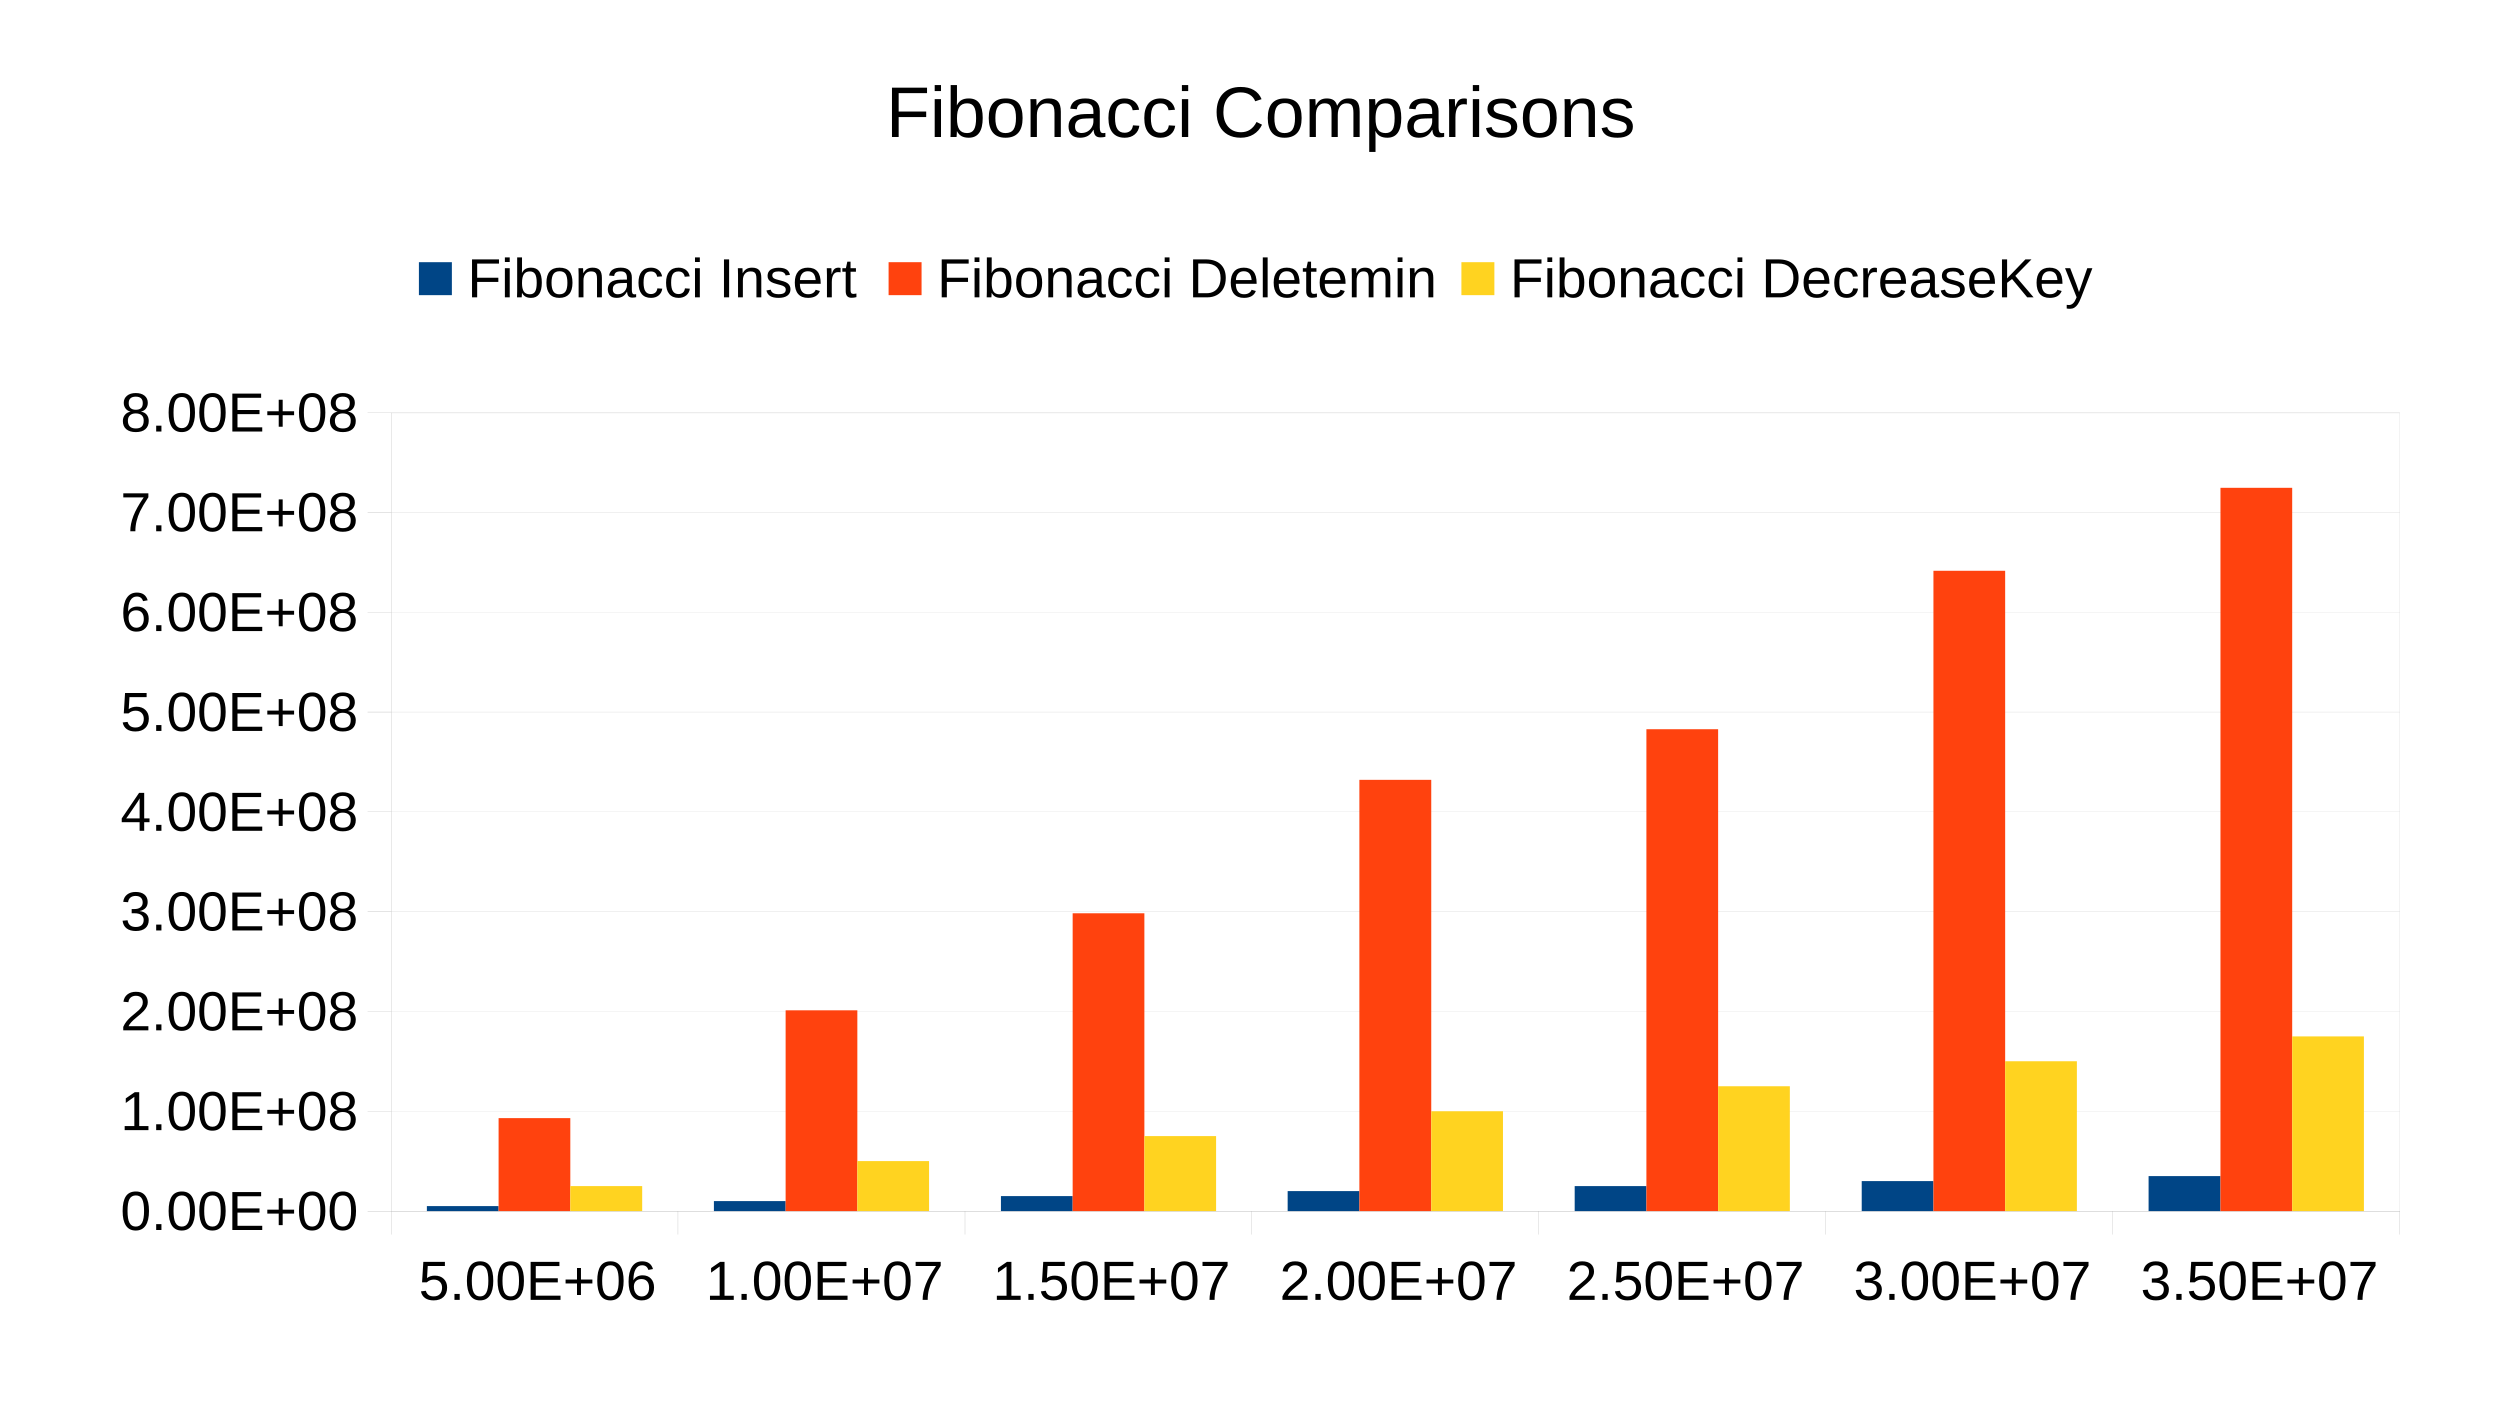
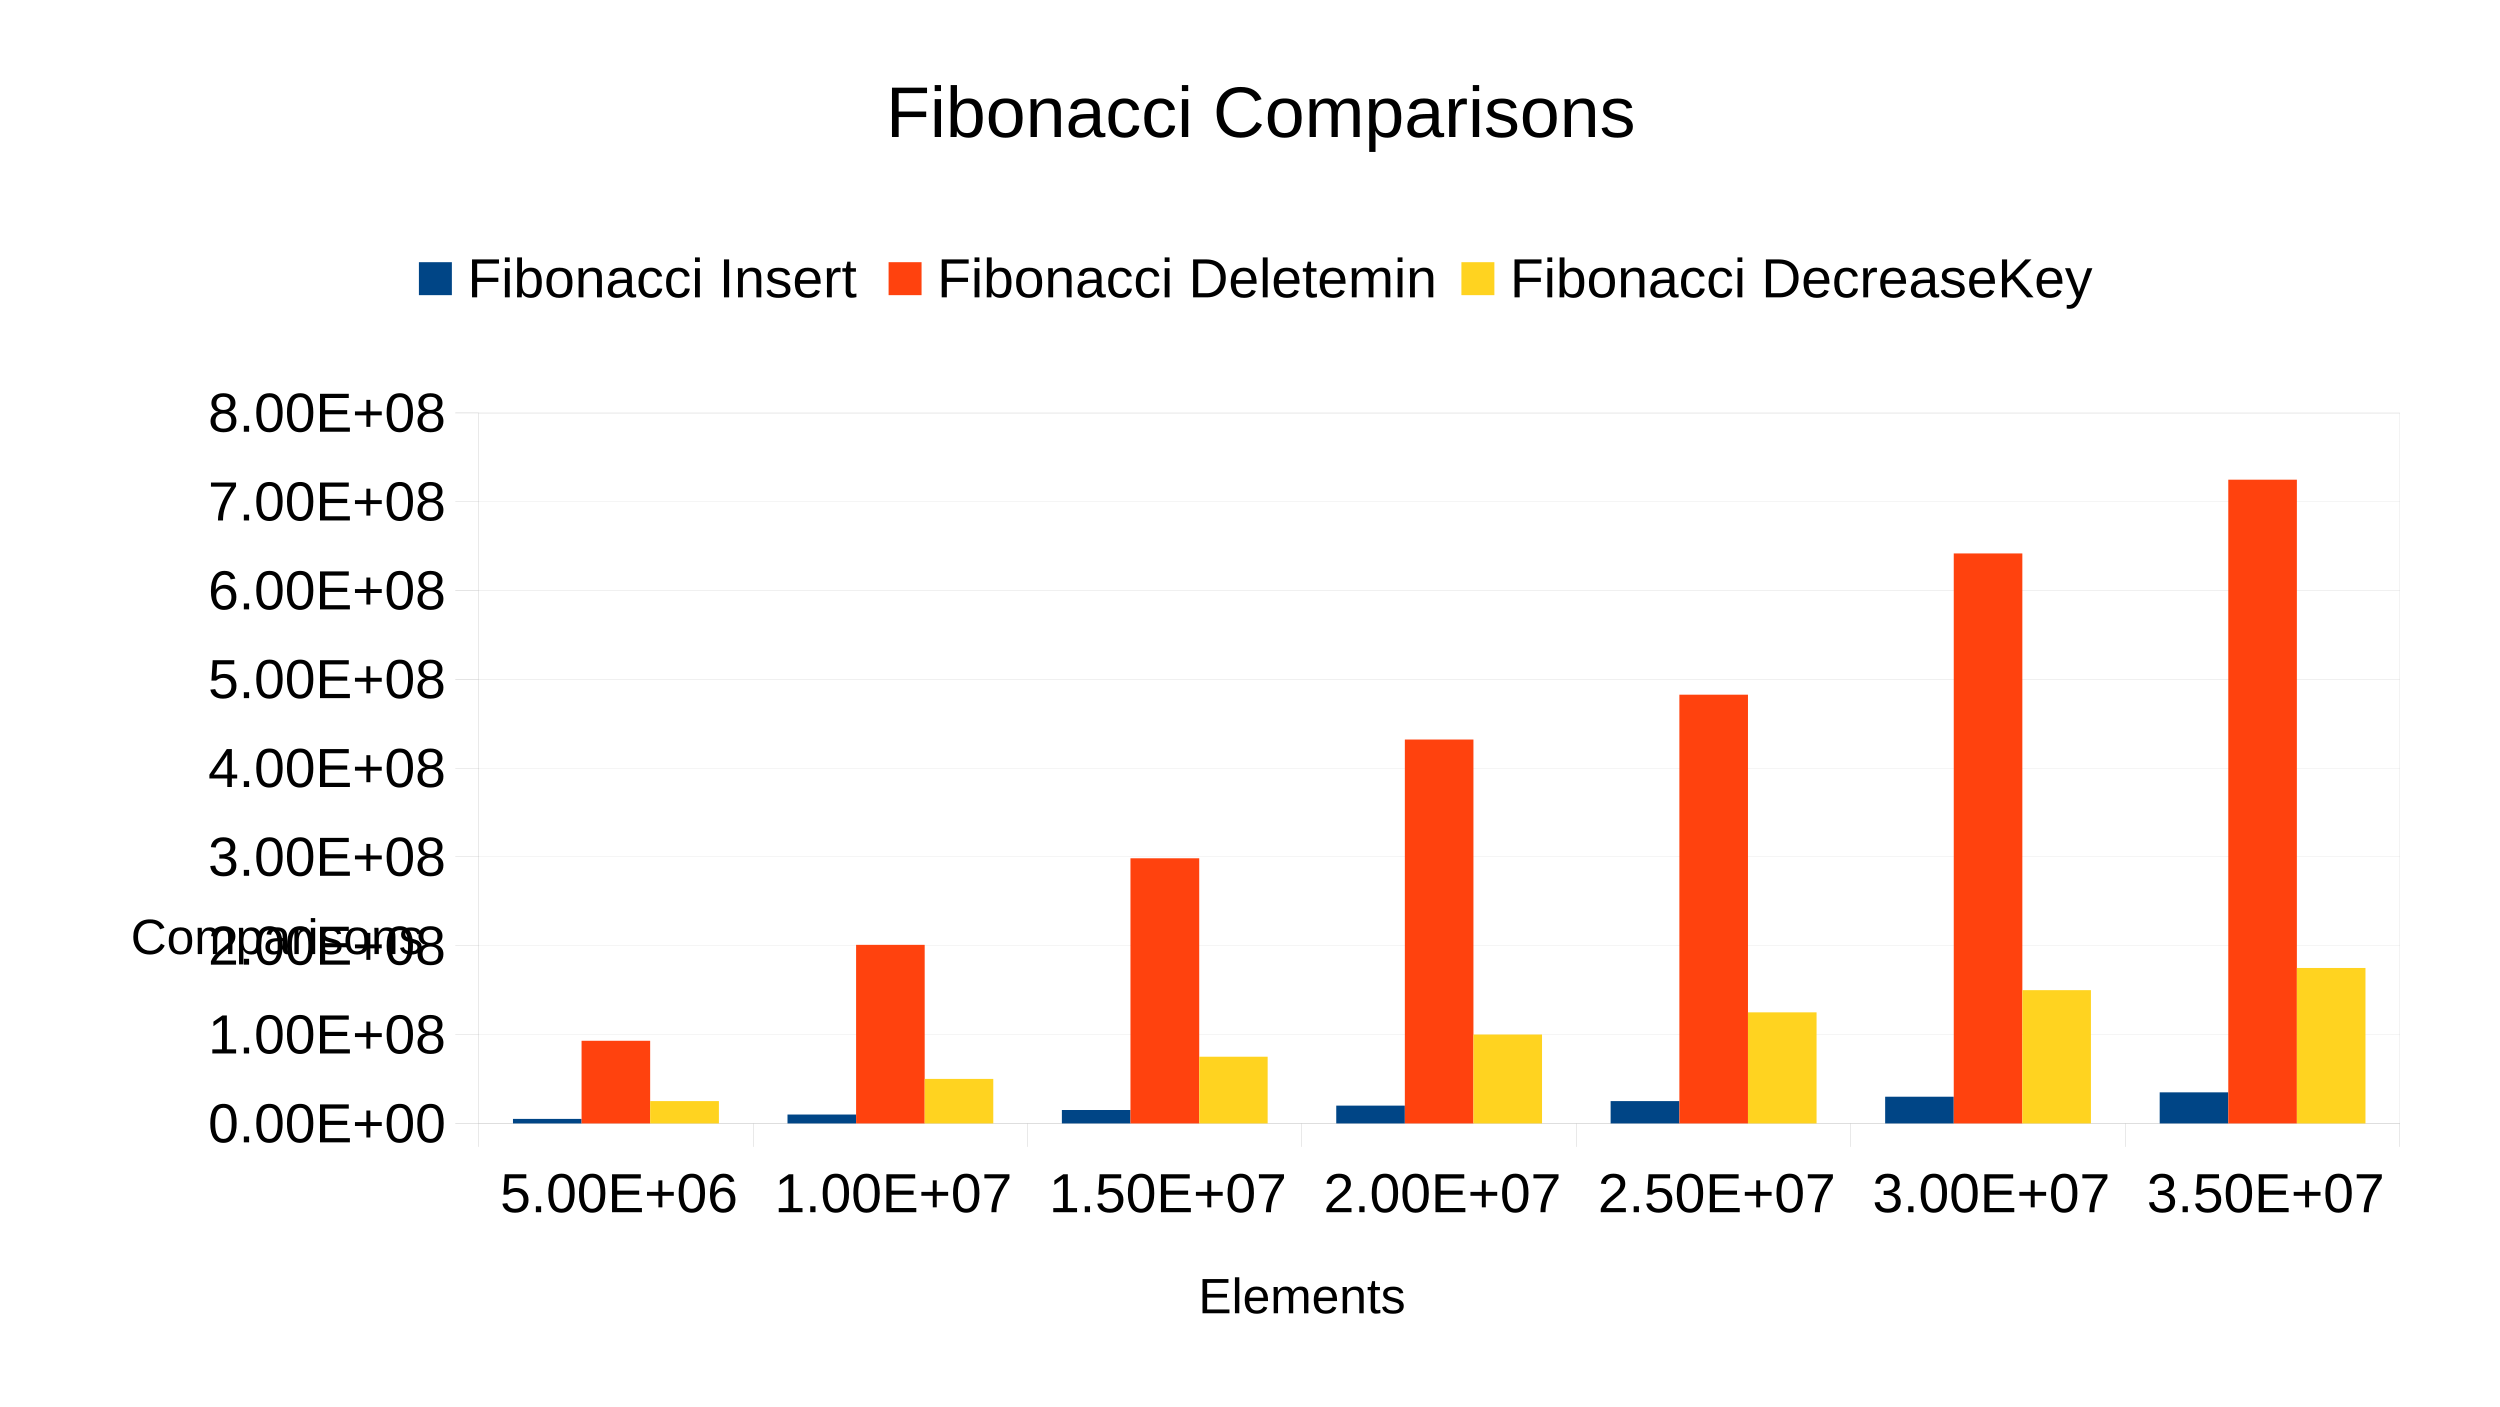
<svg width="160mm" height="90mm" viewBox="0 0 16000 9000">
  <path fill="rgb(255,255,255)" stroke="none" d="M 8000,8999 L 0,8999 0,0 15999,0 15999,8999 8000,8999 Z" />
-   <path fill="none" stroke="rgb(179,179,179)" stroke-linejoin="round" d="M 8931,7752 L 2503,7752 2503,2643 15359,2643 15359,7752 8931,7752 Z" />
-   <path fill="none" stroke="rgb(179,179,179)" stroke-linejoin="round" d="M 15359,7751 L 2503,7751" />
-   <path fill="none" stroke="rgb(179,179,179)" stroke-linejoin="round" d="M 15359,7112 L 2503,7112" />
-   <path fill="none" stroke="rgb(179,179,179)" stroke-linejoin="round" d="M 15359,6473 L 2503,6473" />
-   <path fill="none" stroke="rgb(179,179,179)" stroke-linejoin="round" d="M 15359,5834 L 2503,5834" />
-   <path fill="none" stroke="rgb(179,179,179)" stroke-linejoin="round" d="M 15359,5196 L 2503,5196" />
-   <path fill="none" stroke="rgb(179,179,179)" stroke-linejoin="round" d="M 15359,4557 L 2503,4557" />
-   <path fill="none" stroke="rgb(179,179,179)" stroke-linejoin="round" d="M 15359,3919 L 2503,3919" />
-   <path fill="none" stroke="rgb(179,179,179)" stroke-linejoin="round" d="M 15359,3280 L 2503,3280" />
-   <path fill="none" stroke="rgb(179,179,179)" stroke-linejoin="round" d="M 15359,2642 L 2503,2642" />
-   <path fill="none" stroke="rgb(179,179,179)" stroke-linejoin="round" d="M 2503,7901 L 2503,7751" />
-   <path fill="none" stroke="rgb(179,179,179)" stroke-linejoin="round" d="M 2503,7901 L 2503,7751" />
-   <path fill="none" stroke="rgb(179,179,179)" stroke-linejoin="round" d="M 4339,7901 L 4339,7751" />
-   <path fill="none" stroke="rgb(179,179,179)" stroke-linejoin="round" d="M 4339,7901 L 4339,7751" />
-   <path fill="none" stroke="rgb(179,179,179)" stroke-linejoin="round" d="M 6176,7901 L 6176,7751" />
-   <path fill="none" stroke="rgb(179,179,179)" stroke-linejoin="round" d="M 6176,7901 L 6176,7751" />
-   <path fill="none" stroke="rgb(179,179,179)" stroke-linejoin="round" d="M 8012,7901 L 8012,7751" />
-   <path fill="none" stroke="rgb(179,179,179)" stroke-linejoin="round" d="M 8012,7901 L 8012,7751" />
-   <path fill="none" stroke="rgb(179,179,179)" stroke-linejoin="round" d="M 9848,7901 L 9848,7751" />
-   <path fill="none" stroke="rgb(179,179,179)" stroke-linejoin="round" d="M 9848,7901 L 9848,7751" />
-   <path fill="none" stroke="rgb(179,179,179)" stroke-linejoin="round" d="M 11685,7901 L 11685,7751" />
-   <path fill="none" stroke="rgb(179,179,179)" stroke-linejoin="round" d="M 11685,7901 L 11685,7751" />
-   <path fill="none" stroke="rgb(179,179,179)" stroke-linejoin="round" d="M 13522,7901 L 13522,7751" />
-   <path fill="none" stroke="rgb(179,179,179)" stroke-linejoin="round" d="M 13522,7901 L 13522,7751" />
-   <path fill="none" stroke="rgb(179,179,179)" stroke-linejoin="round" d="M 15359,7901 L 15359,7751" />
-   <path fill="none" stroke="rgb(179,179,179)" stroke-linejoin="round" d="M 15359,7901 L 15359,7751" />
-   <path fill="none" stroke="rgb(179,179,179)" stroke-linejoin="round" d="M 2503,7751 L 15359,7751" />
-   <path fill="none" stroke="rgb(179,179,179)" stroke-linejoin="round" d="M 2353,7751 L 2503,7751" />
-   <path fill="none" stroke="rgb(179,179,179)" stroke-linejoin="round" d="M 2353,7751 L 2503,7751" />
-   <path fill="none" stroke="rgb(179,179,179)" stroke-linejoin="round" d="M 2353,7112 L 2503,7112" />
-   <path fill="none" stroke="rgb(179,179,179)" stroke-linejoin="round" d="M 2353,7112 L 2503,7112" />
-   <path fill="none" stroke="rgb(179,179,179)" stroke-linejoin="round" d="M 2353,6473 L 2503,6473" />
-   <path fill="none" stroke="rgb(179,179,179)" stroke-linejoin="round" d="M 2353,6473 L 2503,6473" />
-   <path fill="none" stroke="rgb(179,179,179)" stroke-linejoin="round" d="M 2353,5834 L 2503,5834" />
-   <path fill="none" stroke="rgb(179,179,179)" stroke-linejoin="round" d="M 2353,5834 L 2503,5834" />
-   <path fill="none" stroke="rgb(179,179,179)" stroke-linejoin="round" d="M 2353,5196 L 2503,5196" />
-   <path fill="none" stroke="rgb(179,179,179)" stroke-linejoin="round" d="M 2353,5196 L 2503,5196" />
-   <path fill="none" stroke="rgb(179,179,179)" stroke-linejoin="round" d="M 2353,4557 L 2503,4557" />
-   <path fill="none" stroke="rgb(179,179,179)" stroke-linejoin="round" d="M 2353,4557 L 2503,4557" />
-   <path fill="none" stroke="rgb(179,179,179)" stroke-linejoin="round" d="M 2353,3919 L 2503,3919" />
-   <path fill="none" stroke="rgb(179,179,179)" stroke-linejoin="round" d="M 2353,3919 L 2503,3919" />
-   <path fill="none" stroke="rgb(179,179,179)" stroke-linejoin="round" d="M 2353,3280 L 2503,3280" />
-   <path fill="none" stroke="rgb(179,179,179)" stroke-linejoin="round" d="M 2353,3280 L 2503,3280" />
-   <path fill="none" stroke="rgb(179,179,179)" stroke-linejoin="round" d="M 2353,2642 L 2503,2642" />
-   <path fill="none" stroke="rgb(179,179,179)" stroke-linejoin="round" d="M 2353,2642 L 2503,2642" />
-   <path fill="none" stroke="rgb(179,179,179)" stroke-linejoin="round" d="M 2503,7751 L 2503,2642" />
-   <path fill="rgb(0,69,134)" stroke="none" d="M 13751,7751 L 14211,7751 14211,7527 13751,7527 13751,7751 Z" />
-   <path fill="rgb(0,69,134)" stroke="none" d="M 11915,7751 L 12374,7751 12374,7559 11915,7559 11915,7751 Z" />
-   <path fill="rgb(0,69,134)" stroke="none" d="M 10078,7751 L 10537,7751 10537,7591 10078,7591 10078,7751 Z" />
-   <path fill="rgb(0,69,134)" stroke="none" d="M 8241,7751 L 8700,7751 8700,7623 8241,7623 8241,7751 Z" />
-   <path fill="rgb(0,69,134)" stroke="none" d="M 6406,7751 L 6865,7751 6865,7655 6406,7655 6406,7751 Z" />
-   <path fill="rgb(0,69,134)" stroke="none" d="M 4569,7751 L 5028,7751 5028,7687 4569,7687 4569,7751 Z" />
-   <path fill="rgb(0,69,134)" stroke="none" d="M 2732,7751 L 3191,7751 3191,7719 2732,7719 2732,7751 Z" />
-   <path fill="rgb(255,66,14)" stroke="none" d="M 14211,7751 L 14670,7751 14670,3122 14211,3122 14211,7751 Z" />
-   <path fill="rgb(255,66,14)" stroke="none" d="M 12374,7751 L 12833,7751 12833,3653 12374,3653 12374,7751 Z" />
-   <path fill="rgb(255,66,14)" stroke="none" d="M 10537,7751 L 10996,7751 10996,4667 10537,4667 10537,7751 Z" />
-   <path fill="rgb(255,66,14)" stroke="none" d="M 8700,7751 L 9160,7751 9160,4991 8700,4991 8700,7751 Z" />
-   <path fill="rgb(255,66,14)" stroke="none" d="M 6865,7751 L 7324,7751 7324,5845 6865,5845 6865,7751 Z" />
-   <path fill="rgb(255,66,14)" stroke="none" d="M 5028,7751 L 5487,7751 5487,6466 5028,6466 5028,7751 Z" />
-   <path fill="rgb(255,66,14)" stroke="none" d="M 3191,7751 L 3650,7751 3650,7156 3191,7156 3191,7751 Z" />
-   <path fill="rgb(255,211,32)" stroke="none" d="M 14670,7751 L 15129,7751 15129,6633 14670,6633 14670,7751 Z" />
-   <path fill="rgb(255,211,32)" stroke="none" d="M 12833,7751 L 13292,7751 13292,6792 12833,6792 12833,7751 Z" />
-   <path fill="rgb(255,211,32)" stroke="none" d="M 10996,7751 L 11455,7751 11455,6952 10996,6952 10996,7751 Z" />
-   <path fill="rgb(255,211,32)" stroke="none" d="M 9160,7751 L 9619,7751 9619,7112 9160,7112 9160,7751 Z" />
-   <path fill="rgb(255,211,32)" stroke="none" d="M 7324,7751 L 7783,7751 7783,7271 7324,7271 7324,7751 Z" />
-   <path fill="rgb(255,211,32)" stroke="none" d="M 5487,7751 L 5946,7751 5946,7431 5487,7431 5487,7751 Z" />
-   <text class="TextShape">
-     <tspan class="TextParagraph" font-family="Arial" font-size="353px" font-weight="400">
-       <tspan class="TextPosition" x="2680" y="8319">
+   <path fill="none" stroke="rgb(179,179,179)" stroke-linejoin="round" d="M 9211,7191 L 3064,7191 3064,2644 15359,2644 15359,7191 9211,7191 Z" />
+   <path fill="none" stroke="rgb(179,179,179)" stroke-linejoin="round" d="M 15359,7190 L 3064,7190" />
+   <path fill="none" stroke="rgb(179,179,179)" stroke-linejoin="round" d="M 15359,6621 L 3064,6621" />
+   <path fill="none" stroke="rgb(179,179,179)" stroke-linejoin="round" d="M 15359,6053 L 3064,6053" />
+   <path fill="none" stroke="rgb(179,179,179)" stroke-linejoin="round" d="M 15359,5484 L 3064,5484" />
+   <path fill="none" stroke="rgb(179,179,179)" stroke-linejoin="round" d="M 15359,4916 L 3064,4916" />
+   <path fill="none" stroke="rgb(179,179,179)" stroke-linejoin="round" d="M 15359,4348 L 3064,4348" />
+   <path fill="none" stroke="rgb(179,179,179)" stroke-linejoin="round" d="M 15359,3780 L 3064,3780" />
+   <path fill="none" stroke="rgb(179,179,179)" stroke-linejoin="round" d="M 15359,3211 L 3064,3211" />
+   <path fill="none" stroke="rgb(179,179,179)" stroke-linejoin="round" d="M 15359,2643 L 3064,2643" />
+   <path fill="none" stroke="rgb(179,179,179)" stroke-linejoin="round" d="M 3064,7340 L 3064,7190" />
+   <path fill="none" stroke="rgb(179,179,179)" stroke-linejoin="round" d="M 3064,7340 L 3064,7190" />
+   <path fill="none" stroke="rgb(179,179,179)" stroke-linejoin="round" d="M 4820,7340 L 4820,7190" />
+   <path fill="none" stroke="rgb(179,179,179)" stroke-linejoin="round" d="M 4820,7340 L 4820,7190" />
+   <path fill="none" stroke="rgb(179,179,179)" stroke-linejoin="round" d="M 6577,7340 L 6577,7190" />
+   <path fill="none" stroke="rgb(179,179,179)" stroke-linejoin="round" d="M 6577,7340 L 6577,7190" />
+   <path fill="none" stroke="rgb(179,179,179)" stroke-linejoin="round" d="M 8332,7340 L 8332,7190" />
+   <path fill="none" stroke="rgb(179,179,179)" stroke-linejoin="round" d="M 8332,7340 L 8332,7190" />
+   <path fill="none" stroke="rgb(179,179,179)" stroke-linejoin="round" d="M 10089,7340 L 10089,7190" />
+   <path fill="none" stroke="rgb(179,179,179)" stroke-linejoin="round" d="M 10089,7340 L 10089,7190" />
+   <path fill="none" stroke="rgb(179,179,179)" stroke-linejoin="round" d="M 11845,7340 L 11845,7190" />
+   <path fill="none" stroke="rgb(179,179,179)" stroke-linejoin="round" d="M 11845,7340 L 11845,7190" />
+   <path fill="none" stroke="rgb(179,179,179)" stroke-linejoin="round" d="M 13602,7340 L 13602,7190" />
+   <path fill="none" stroke="rgb(179,179,179)" stroke-linejoin="round" d="M 13602,7340 L 13602,7190" />
+   <path fill="none" stroke="rgb(179,179,179)" stroke-linejoin="round" d="M 15359,7340 L 15359,7190" />
+   <path fill="none" stroke="rgb(179,179,179)" stroke-linejoin="round" d="M 15359,7340 L 15359,7190" />
+   <path fill="none" stroke="rgb(179,179,179)" stroke-linejoin="round" d="M 3064,7190 L 15359,7190" />
+   <path fill="none" stroke="rgb(179,179,179)" stroke-linejoin="round" d="M 2914,7190 L 3064,7190" />
+   <path fill="none" stroke="rgb(179,179,179)" stroke-linejoin="round" d="M 2914,7190 L 3064,7190" />
+   <path fill="none" stroke="rgb(179,179,179)" stroke-linejoin="round" d="M 2914,6621 L 3064,6621" />
+   <path fill="none" stroke="rgb(179,179,179)" stroke-linejoin="round" d="M 2914,6621 L 3064,6621" />
+   <path fill="none" stroke="rgb(179,179,179)" stroke-linejoin="round" d="M 2914,6053 L 3064,6053" />
+   <path fill="none" stroke="rgb(179,179,179)" stroke-linejoin="round" d="M 2914,6053 L 3064,6053" />
+   <path fill="none" stroke="rgb(179,179,179)" stroke-linejoin="round" d="M 2914,5484 L 3064,5484" />
+   <path fill="none" stroke="rgb(179,179,179)" stroke-linejoin="round" d="M 2914,5484 L 3064,5484" />
+   <path fill="none" stroke="rgb(179,179,179)" stroke-linejoin="round" d="M 2914,4916 L 3064,4916" />
+   <path fill="none" stroke="rgb(179,179,179)" stroke-linejoin="round" d="M 2914,4916 L 3064,4916" />
+   <path fill="none" stroke="rgb(179,179,179)" stroke-linejoin="round" d="M 2914,4348 L 3064,4348" />
+   <path fill="none" stroke="rgb(179,179,179)" stroke-linejoin="round" d="M 2914,4348 L 3064,4348" />
+   <path fill="none" stroke="rgb(179,179,179)" stroke-linejoin="round" d="M 2914,3780 L 3064,3780" />
+   <path fill="none" stroke="rgb(179,179,179)" stroke-linejoin="round" d="M 2914,3780 L 3064,3780" />
+   <path fill="none" stroke="rgb(179,179,179)" stroke-linejoin="round" d="M 2914,3211 L 3064,3211" />
+   <path fill="none" stroke="rgb(179,179,179)" stroke-linejoin="round" d="M 2914,3211 L 3064,3211" />
+   <path fill="none" stroke="rgb(179,179,179)" stroke-linejoin="round" d="M 2914,2643 L 3064,2643" />
+   <path fill="none" stroke="rgb(179,179,179)" stroke-linejoin="round" d="M 2914,2643 L 3064,2643" />
+   <path fill="none" stroke="rgb(179,179,179)" stroke-linejoin="round" d="M 3064,7190 L 3064,2643" />
+   <path fill="rgb(0,69,134)" stroke="none" d="M 13822,7190 L 14261,7190 14261,6991 13822,6991 13822,7190 Z" />
+   <path fill="rgb(0,69,134)" stroke="none" d="M 12065,7190 L 12504,7190 12504,7019 12065,7019 12065,7190 Z" />
+   <path fill="rgb(0,69,134)" stroke="none" d="M 10308,7190 L 10748,7190 10748,7047 10308,7047 10308,7190 Z" />
+   <path fill="rgb(0,69,134)" stroke="none" d="M 8552,7190 L 8991,7190 8991,7076 8552,7076 8552,7190 Z" />
+   <path fill="rgb(0,69,134)" stroke="none" d="M 6796,7190 L 7235,7190 7235,7104 6796,7104 6796,7190 Z" />
+   <path fill="rgb(0,69,134)" stroke="none" d="M 5040,7190 L 5479,7190 5479,7133 5040,7133 5040,7190 Z" />
+   <path fill="rgb(0,69,134)" stroke="none" d="M 3283,7190 L 3722,7190 3722,7161 3283,7161 3283,7190 Z" />
+   <path fill="rgb(255,66,14)" stroke="none" d="M 14261,7190 L 14700,7190 14700,3070 14261,3070 14261,7190 Z" />
+   <path fill="rgb(255,66,14)" stroke="none" d="M 12504,7190 L 12943,7190 12943,3542 12504,3542 12504,7190 Z" />
+   <path fill="rgb(255,66,14)" stroke="none" d="M 10748,7190 L 11187,7190 11187,4446 10748,4446 10748,7190 Z" />
+   <path fill="rgb(255,66,14)" stroke="none" d="M 8991,7190 L 9430,7190 9430,4733 8991,4733 8991,7190 Z" />
+   <path fill="rgb(255,66,14)" stroke="none" d="M 7235,7190 L 7675,7190 7675,5493 7235,5493 7235,7190 Z" />
+   <path fill="rgb(255,66,14)" stroke="none" d="M 5479,7190 L 5918,7190 5918,6047 5479,6047 5479,7190 Z" />
+   <path fill="rgb(255,66,14)" stroke="none" d="M 3722,7190 L 4161,7190 4161,6661 3722,6661 3722,7190 Z" />
+   <path fill="rgb(255,211,32)" stroke="none" d="M 14700,7190 L 15139,7190 15139,6195 14700,6195 14700,7190 Z" />
+   <path fill="rgb(255,211,32)" stroke="none" d="M 12943,7190 L 13382,7190 13382,6337 12943,6337 12943,7190 Z" />
+   <path fill="rgb(255,211,32)" stroke="none" d="M 11187,7190 L 11626,7190 11626,6479 11187,6479 11187,7190 Z" />
+   <path fill="rgb(255,211,32)" stroke="none" d="M 9430,7190 L 9869,7190 9869,6621 9430,6621 9430,7190 Z" />
+   <path fill="rgb(255,211,32)" stroke="none" d="M 7675,7190 L 8113,7190 8113,6763 7675,6763 7675,7190 Z" />
+   <path fill="rgb(255,211,32)" stroke="none" d="M 5918,7190 L 6357,7190 6357,6905 5918,6905 5918,7190 Z" />
+   <text class="TextShape">
+     <tspan class="TextParagraph" font-family="Arial" font-size="353px" font-weight="400">
+       <tspan class="TextPosition" x="3201" y="7758">
        <tspan fill="rgb(0,0,0)" stroke="none">5.00E+06</tspan>
      </tspan>
    </tspan>
  </text>
  <text class="TextShape">
    <tspan class="TextParagraph" font-family="Arial" font-size="353px" font-weight="400">
-       <tspan class="TextPosition" x="4517" y="8319">
+       <tspan class="TextPosition" x="4957" y="7758">
        <tspan fill="rgb(0,0,0)" stroke="none">1.00E+07</tspan>
      </tspan>
    </tspan>
  </text>
  <text class="TextShape">
    <tspan class="TextParagraph" font-family="Arial" font-size="353px" font-weight="400">
-       <tspan class="TextPosition" x="6353" y="8319">
+       <tspan class="TextPosition" x="6714" y="7758">
        <tspan fill="rgb(0,0,0)" stroke="none">1.50E+07</tspan>
      </tspan>
    </tspan>
  </text>
  <text class="TextShape">
    <tspan class="TextParagraph" font-family="Arial" font-size="353px" font-weight="400">
-       <tspan class="TextPosition" x="8190" y="8319">
+       <tspan class="TextPosition" x="8471" y="7758">
        <tspan fill="rgb(0,0,0)" stroke="none">2.00E+07</tspan>
      </tspan>
    </tspan>
  </text>
  <text class="TextShape">
    <tspan class="TextParagraph" font-family="Arial" font-size="353px" font-weight="400">
-       <tspan class="TextPosition" x="10027" y="8319">
+       <tspan class="TextPosition" x="10227" y="7758">
        <tspan fill="rgb(0,0,0)" stroke="none">2.50E+07</tspan>
      </tspan>
    </tspan>
  </text>
  <text class="TextShape">
    <tspan class="TextParagraph" font-family="Arial" font-size="353px" font-weight="400">
-       <tspan class="TextPosition" x="11863" y="8319">
+       <tspan class="TextPosition" x="11984" y="7758">
        <tspan fill="rgb(0,0,0)" stroke="none">3.00E+07</tspan>
      </tspan>
    </tspan>
  </text>
  <text class="TextShape">
    <tspan class="TextParagraph" font-family="Arial" font-size="353px" font-weight="400">
-       <tspan class="TextPosition" x="13700" y="8319">
+       <tspan class="TextPosition" x="13740" y="7758">
        <tspan fill="rgb(0,0,0)" stroke="none">3.50E+07</tspan>
      </tspan>
    </tspan>
  </text>
  <text class="TextShape">
    <tspan class="TextParagraph" font-family="Arial" font-size="353px" font-weight="400">
-       <tspan class="TextPosition" x="771" y="7872">
+       <tspan class="TextPosition" x="1332" y="7311">
        <tspan fill="rgb(0,0,0)" stroke="none">0.00E+00</tspan>
      </tspan>
    </tspan>
  </text>
  <text class="TextShape">
    <tspan class="TextParagraph" font-family="Arial" font-size="353px" font-weight="400">
-       <tspan class="TextPosition" x="771" y="7233">
+       <tspan class="TextPosition" x="1332" y="6742">
        <tspan fill="rgb(0,0,0)" stroke="none">1.00E+08</tspan>
      </tspan>
    </tspan>
  </text>
  <text class="TextShape">
    <tspan class="TextParagraph" font-family="Arial" font-size="353px" font-weight="400">
-       <tspan class="TextPosition" x="771" y="6594">
+       <tspan class="TextPosition" x="1332" y="6174">
        <tspan fill="rgb(0,0,0)" stroke="none">2.00E+08</tspan>
      </tspan>
    </tspan>
  </text>
  <text class="TextShape">
    <tspan class="TextParagraph" font-family="Arial" font-size="353px" font-weight="400">
-       <tspan class="TextPosition" x="771" y="5955">
+       <tspan class="TextPosition" x="1332" y="5605">
        <tspan fill="rgb(0,0,0)" stroke="none">3.00E+08</tspan>
      </tspan>
    </tspan>
  </text>
  <text class="TextShape">
    <tspan class="TextParagraph" font-family="Arial" font-size="353px" font-weight="400">
-       <tspan class="TextPosition" x="771" y="5317">
+       <tspan class="TextPosition" x="1332" y="5037">
        <tspan fill="rgb(0,0,0)" stroke="none">4.00E+08</tspan>
      </tspan>
    </tspan>
  </text>
  <text class="TextShape">
    <tspan class="TextParagraph" font-family="Arial" font-size="353px" font-weight="400">
-       <tspan class="TextPosition" x="771" y="4678">
+       <tspan class="TextPosition" x="1332" y="4468">
        <tspan fill="rgb(0,0,0)" stroke="none">5.00E+08</tspan>
      </tspan>
    </tspan>
  </text>
  <text class="TextShape">
    <tspan class="TextParagraph" font-family="Arial" font-size="353px" font-weight="400">
-       <tspan class="TextPosition" x="771" y="4039">
+       <tspan class="TextPosition" x="1332" y="3900">
        <tspan fill="rgb(0,0,0)" stroke="none">6.00E+08</tspan>
      </tspan>
    </tspan>
  </text>
  <text class="TextShape">
    <tspan class="TextParagraph" font-family="Arial" font-size="353px" font-weight="400">
-       <tspan class="TextPosition" x="771" y="3400">
+       <tspan class="TextPosition" x="1332" y="3331">
        <tspan fill="rgb(0,0,0)" stroke="none">7.00E+08</tspan>
      </tspan>
    </tspan>
  </text>
  <text class="TextShape">
    <tspan class="TextParagraph" font-family="Arial" font-size="353px" font-weight="400">
-       <tspan class="TextPosition" x="771" y="2762">
+       <tspan class="TextPosition" x="1332" y="2763">
        <tspan fill="rgb(0,0,0)" stroke="none">8.00E+08</tspan>
      </tspan>
    </tspan>
  </text>
  <text class="TextShape">
    <tspan class="TextParagraph" font-family="Arial" font-size="459px" font-weight="400">
      <tspan class="TextPosition" x="5671" y="877">
        <tspan fill="rgb(0,0,0)" stroke="none">Fibonacci Comparisons</tspan>
      </tspan>
    </tspan>
  </text>
-   <path fill="rgb(255,211,32)" stroke="none" d="M 3650,7751 L 4110,7751 4110,7591 3650,7591 3650,7751 Z" />
+   <path fill="rgb(255,211,32)" stroke="none" d="M 4161,7190 L 4601,7190 4601,7047 4161,7047 4161,7190 Z" />
  <path fill="rgb(0,69,134)" stroke="none" d="M 2786,1889 L 2681,1889 2681,1678 2892,1678 2892,1889 2786,1889 Z" />
  <path fill="rgb(255,66,14)" stroke="none" d="M 5792,1889 L 5687,1889 5687,1678 5898,1678 5898,1889 5792,1889 Z" />
  <text class="TextShape">
    <tspan class="TextParagraph" font-family="Arial" font-size="353px" font-weight="400">
      <tspan class="TextPosition" x="2992" y="1903">
        <tspan fill="rgb(0,0,0)" stroke="none">Fibonacci Insert</tspan>
      </tspan>
    </tspan>
  </text>
  <text class="TextShape">
    <tspan class="TextParagraph" font-family="Arial" font-size="353px" font-weight="400">
      <tspan class="TextPosition" x="5998" y="1903">
        <tspan fill="rgb(0,0,0)" stroke="none">Fibonacci Deletemin</tspan>
      </tspan>
    </tspan>
  </text>
  <text class="TextShape">
    <tspan class="TextParagraph" font-family="Arial" font-size="353px" font-weight="400">
      <tspan class="TextPosition" x="9664" y="1903">
        <tspan fill="rgb(0,0,0)" stroke="none">Fibonacci DecreaseKey</tspan>
      </tspan>
    </tspan>
  </text>
+   <text class="TextShape">
+     <tspan class="TextParagraph" font-family="Arial" font-size="318px" font-weight="400">
+       <tspan class="TextPosition" x="7670" y="8405">
+         <tspan fill="rgb(0,0,0)" stroke="none">Elements</tspan>
+       </tspan>
+     </tspan>
+   </text>
+   <text class="TextShape">
+     <tspan class="TextParagraph" font-family="Arial" font-size="318px" font-weight="400">
+       <tspan class="TextPosition" x="837" y="6106" transform="translate(837,6106) rotate(-90) translate(-837,-6106)">
+         <tspan fill="rgb(0,0,0)" stroke="none">Comparisons</tspan>
+       </tspan>
+     </tspan>
+   </text>
  <path fill="rgb(255,211,32)" stroke="none" d="M 9459,1889 L 9353,1889 9353,1678 9564,1678 9564,1889 9459,1889 Z" />
</svg>
